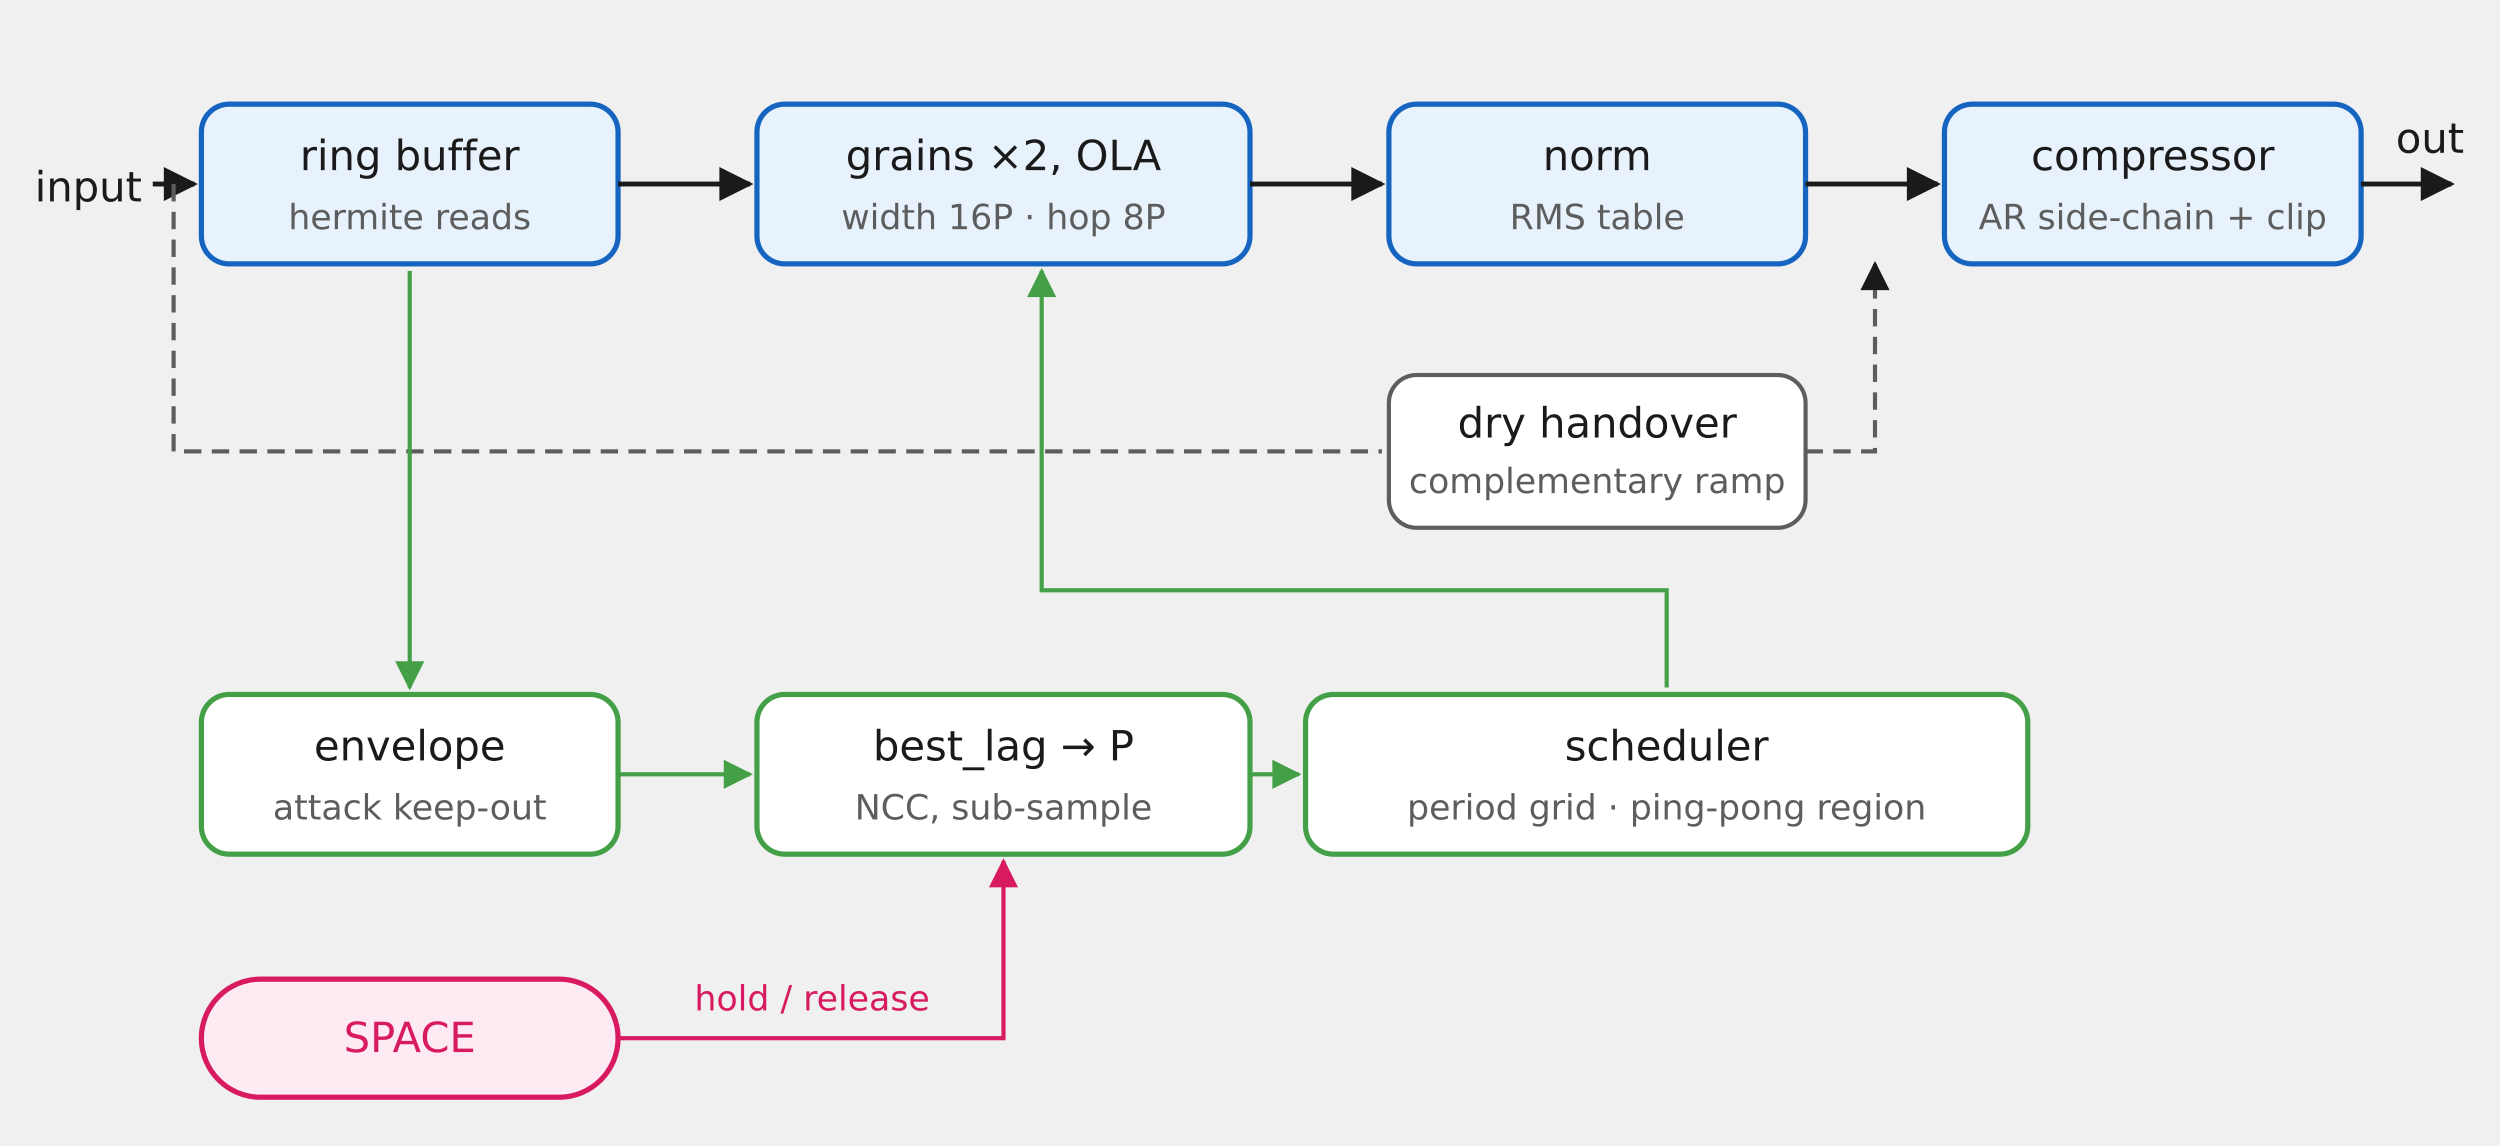
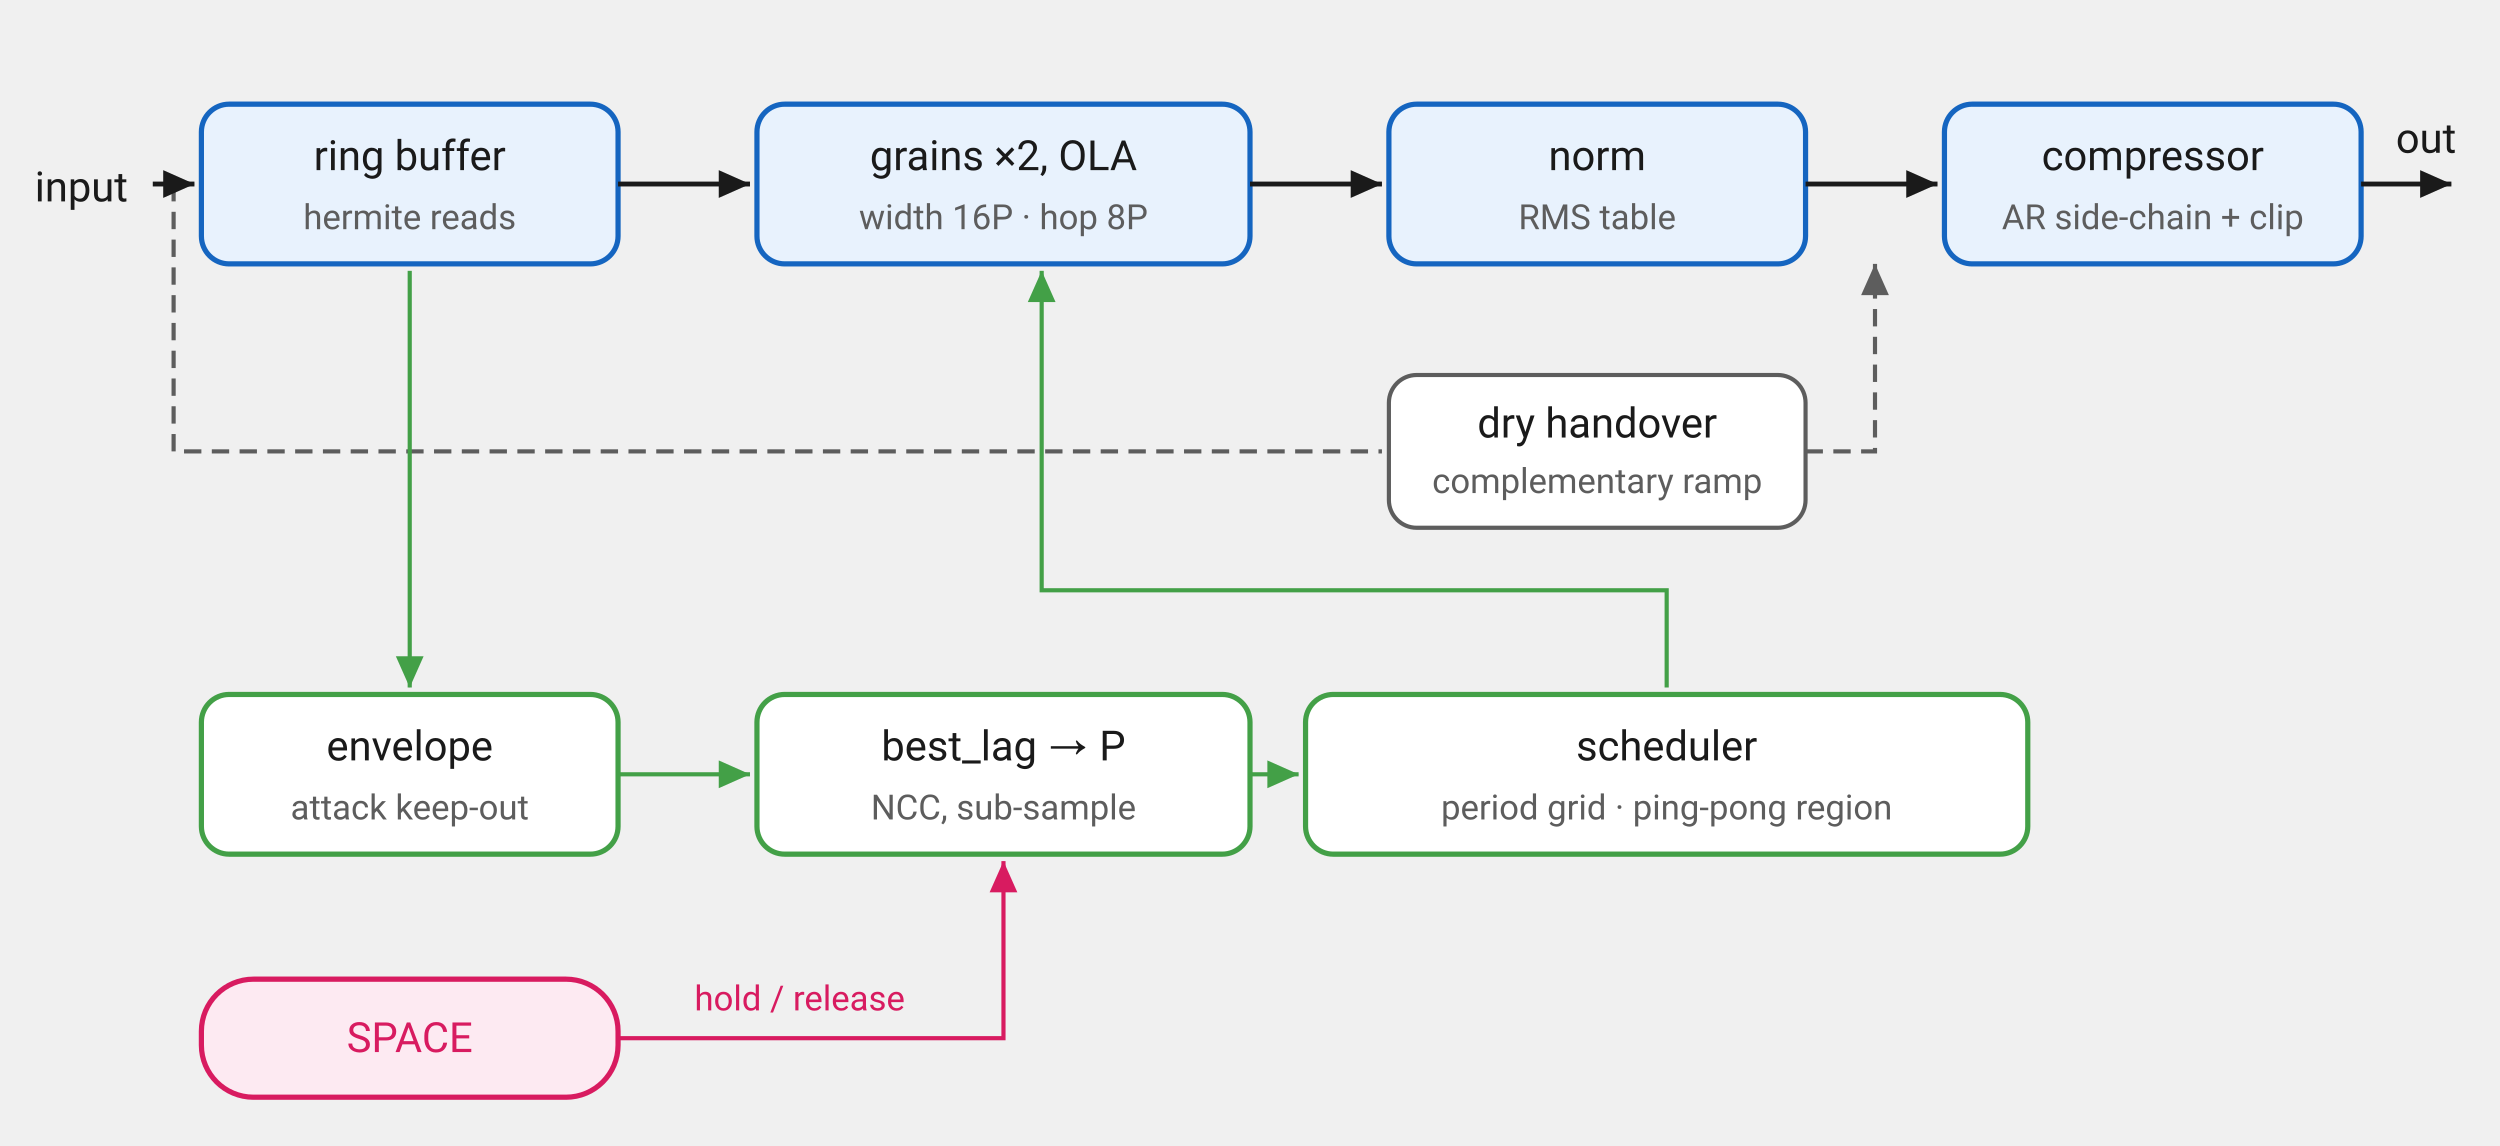
- <svg xmlns="http://www.w3.org/2000/svg" width="720" height="330" viewBox="0 0 720 330" font-family="DejaVu Sans, Verdana, sans-serif" font-size="12">
-   <defs>
-     <marker id="arrow" viewBox="0 0 10 10" refX="9" refY="5" markerWidth="7" markerHeight="7" orient="auto-start-reverse">
-       <path d="M 0 0 L 10 5 L 0 10 z" fill="#1a1a1a" />
-     </marker>
-     <marker id="arrow-m" viewBox="0 0 10 10" refX="9" refY="5" markerWidth="7" markerHeight="7" orient="auto-start-reverse">
-       <path d="M 0 0 L 10 5 L 0 10 z" fill="#d81b60" />
-     </marker>
-     <marker id="arrow-g" viewBox="0 0 10 10" refX="9" refY="5" markerWidth="7" markerHeight="7" orient="auto-start-reverse">
-       <path d="M 0 0 L 10 5 L 0 10 z" fill="#43a047" />
-     </marker>
-   </defs>
+ <svg xmlns="http://www.w3.org/2000/svg" width="720" height="330" viewBox="0 0 720 330" font-family="-apple-system, BlinkMacSystemFont, &quot;Segoe UI&quot;, Roboto, Helvetica, Arial, sans-serif, &quot;Apple Color Emoji&quot;, &quot;Segoe UI Emoji&quot;, &quot;Segoe UI Symbol&quot;" font-size="12">
  <text x="10" y="58" fill="#1a1a1a">input</text>
  <rect x="58" y="30" width="120" height="46" rx="8" fill="#e8f2fd" stroke="#1565c0" stroke-width="1.5" />
  <text x="118" y="49" text-anchor="middle" fill="#1a1a1a">ring buffer</text>
  <text x="118" y="66" text-anchor="middle" fill="#5d5d5d" font-size="10">hermite reads</text>
  <rect x="218" y="30" width="142" height="46" rx="8" fill="#e8f2fd" stroke="#1565c0" stroke-width="1.5" />
  <text x="289" y="49" text-anchor="middle" fill="#1a1a1a">grains ×2, OLA</text>
  <text x="289" y="66" text-anchor="middle" fill="#5d5d5d" font-size="10">width 16P · hop 8P</text>
  <rect x="400" y="30" width="120" height="46" rx="8" fill="#e8f2fd" stroke="#1565c0" stroke-width="1.5" />
  <text x="460" y="49" text-anchor="middle" fill="#1a1a1a">norm</text>
  <text x="460" y="66" text-anchor="middle" fill="#5d5d5d" font-size="10">RMS table</text>
  <rect x="560" y="30" width="120" height="46" rx="8" fill="#e8f2fd" stroke="#1565c0" stroke-width="1.5" />
  <text x="620" y="49" text-anchor="middle" fill="#1a1a1a">compressor</text>
  <text x="620" y="66" text-anchor="middle" fill="#5d5d5d" font-size="10">AR side-chain + clip</text>
-   <line x1="44" y1="53" x2="56" y2="53" stroke="#1a1a1a" stroke-width="1.4" marker-end="url(#arrow)" />
-   <line x1="178" y1="53" x2="216" y2="53" stroke="#1a1a1a" stroke-width="1.4" marker-end="url(#arrow)" />
-   <line x1="360" y1="53" x2="398" y2="53" stroke="#1a1a1a" stroke-width="1.4" marker-end="url(#arrow)" />
-   <line x1="520" y1="53" x2="558" y2="53" stroke="#1a1a1a" stroke-width="1.4" marker-end="url(#arrow)" />
-   <line x1="680" y1="53" x2="706" y2="53" stroke="#1a1a1a" stroke-width="1.4" marker-end="url(#arrow)" />
+   <line x1="44" y1="53" x2="56" y2="53" stroke="#1a1a1a" stroke-width="1.4" />
+   <line x1="178" y1="53" x2="216" y2="53" stroke="#1a1a1a" stroke-width="1.4" />
+   <line x1="360" y1="53" x2="398" y2="53" stroke="#1a1a1a" stroke-width="1.4" />
+   <line x1="520" y1="53" x2="558" y2="53" stroke="#1a1a1a" stroke-width="1.4" />
+   <line x1="680" y1="53" x2="706" y2="53" stroke="#1a1a1a" stroke-width="1.4" />
  <text x="690" y="44" fill="#1a1a1a">out</text>
  <path d="M 50 53 L 50 130 L 398 130" fill="none" stroke="#5d5d5d" stroke-width="1.2" stroke-dasharray="5,3" />
  <rect x="400" y="108" width="120" height="44" rx="8" fill="#ffffff" stroke="#5d5d5d" stroke-width="1.2" />
  <text x="460" y="126" text-anchor="middle" fill="#1a1a1a">dry handover</text>
  <text x="460" y="142" text-anchor="middle" fill="#5d5d5d" font-size="10">complementary ramp</text>
-   <path d="M 520 130 L 540 130 L 540 76" fill="none" stroke="#5d5d5d" stroke-width="1.2" stroke-dasharray="5,3" marker-end="url(#arrow)" />
+   <path d="M 520 130 L 540 130 L 540 76" fill="none" stroke="#5d5d5d" stroke-width="1.2" stroke-dasharray="5,3" />
  <rect x="58" y="200" width="120" height="46" rx="8" fill="#ffffff" stroke="#43a047" stroke-width="1.5" />
  <text x="118" y="219" text-anchor="middle" fill="#1a1a1a">envelope</text>
  <text x="118" y="236" text-anchor="middle" fill="#5d5d5d" font-size="10">attack keep-out</text>
  <rect x="218" y="200" width="142" height="46" rx="8" fill="#ffffff" stroke="#43a047" stroke-width="1.5" />
  <text x="289" y="219" text-anchor="middle" fill="#1a1a1a">best_lag → P</text>
  <text x="289" y="236" text-anchor="middle" fill="#5d5d5d" font-size="10">NCC, sub-sample</text>
  <rect x="376" y="200" width="208" height="46" rx="8" fill="#ffffff" stroke="#43a047" stroke-width="1.5" />
  <text x="480" y="219" text-anchor="middle" fill="#1a1a1a">scheduler</text>
  <text x="480" y="236" text-anchor="middle" fill="#5d5d5d" font-size="10">period grid · ping-pong region</text>
-   <line x1="118" y1="78" x2="118" y2="198" stroke="#43a047" stroke-width="1.2" marker-end="url(#arrow-g)" />
-   <line x1="178" y1="223" x2="216" y2="223" stroke="#43a047" stroke-width="1.2" marker-end="url(#arrow-g)" />
-   <line x1="360" y1="223" x2="374" y2="223" stroke="#43a047" stroke-width="1.2" marker-end="url(#arrow-g)" />
+   <line x1="118" y1="78" x2="118" y2="198" stroke="#43a047" stroke-width="1.2" />
+   <line x1="178" y1="223" x2="216" y2="223" stroke="#43a047" stroke-width="1.2" />
+   <line x1="360" y1="223" x2="374" y2="223" stroke="#43a047" stroke-width="1.2" />
  <line x1="480" y1="198" x2="480" y2="120 " stroke="#43a047" stroke-width="1.2" opacity="0" />
-   <path d="M 480 198 L 480 170 L 300 170 L 300 78" fill="none" stroke="#43a047" stroke-width="1.2" marker-end="url(#arrow-g)" />
-   <rect x="58" y="282" width="120" height="34" rx="17" fill="#fdeaf2" stroke="#d81b60" stroke-width="1.5" />
+   <path d="M 480 198 L 480 170 L 300 170 L 300 78" fill="none" stroke="#43a047" stroke-width="1.2" />
+   <rect x="58" y="282" width="120" height="34" rx="15" fill="#fdeaf2" stroke="#d81b60" stroke-width="1.5" />
  <text x="118" y="303" text-anchor="middle" fill="#d81b60">SPACE</text>
-   <path d="M 178 299 L 289 299 L 289 248" fill="none" stroke="#d81b60" stroke-width="1.2" marker-end="url(#arrow-m)" />
+   <path d="M 178 299 L 289 299 L 289 248" fill="none" stroke="#d81b60" stroke-width="1.2" />
  <text x="200" y="291" fill="#d81b60" font-size="10">hold / release</text>
+   <polygon points="56.00,53.00 47.00,57.00 47.00,49.00" fill="#1a1a1a" />
+   <polygon points="216.00,53.00 207.00,57.00 207.00,49.00" fill="#1a1a1a" />
+   <polygon points="398.00,53.00 389.00,57.00 389.00,49.00" fill="#1a1a1a" />
+   <polygon points="558.00,53.00 549.00,57.00 549.00,49.00" fill="#1a1a1a" />
+   <polygon points="706.00,53.00 697.00,57.00 697.00,49.00" fill="#1a1a1a" />
+   <polygon points="118.00,198.00 114.00,189.00 122.00,189.00" fill="#43a047" />
+   <polygon points="216.00,223.00 207.00,227.00 207.00,219.00" fill="#43a047" />
+   <polygon points="374.00,223.00 365.00,227.00 365.00,219.00" fill="#43a047" />
+   <polygon points="540.00,76.00 544.00,85.00 536.00,85.00" fill="#5d5d5d" />
+   <polygon points="300.00,78.00 304.00,87.00 296.00,87.00" fill="#43a047" />
+   <polygon points="289.00,248.00 293.00,257.00 285.00,257.00" fill="#d81b60" />
</svg>
